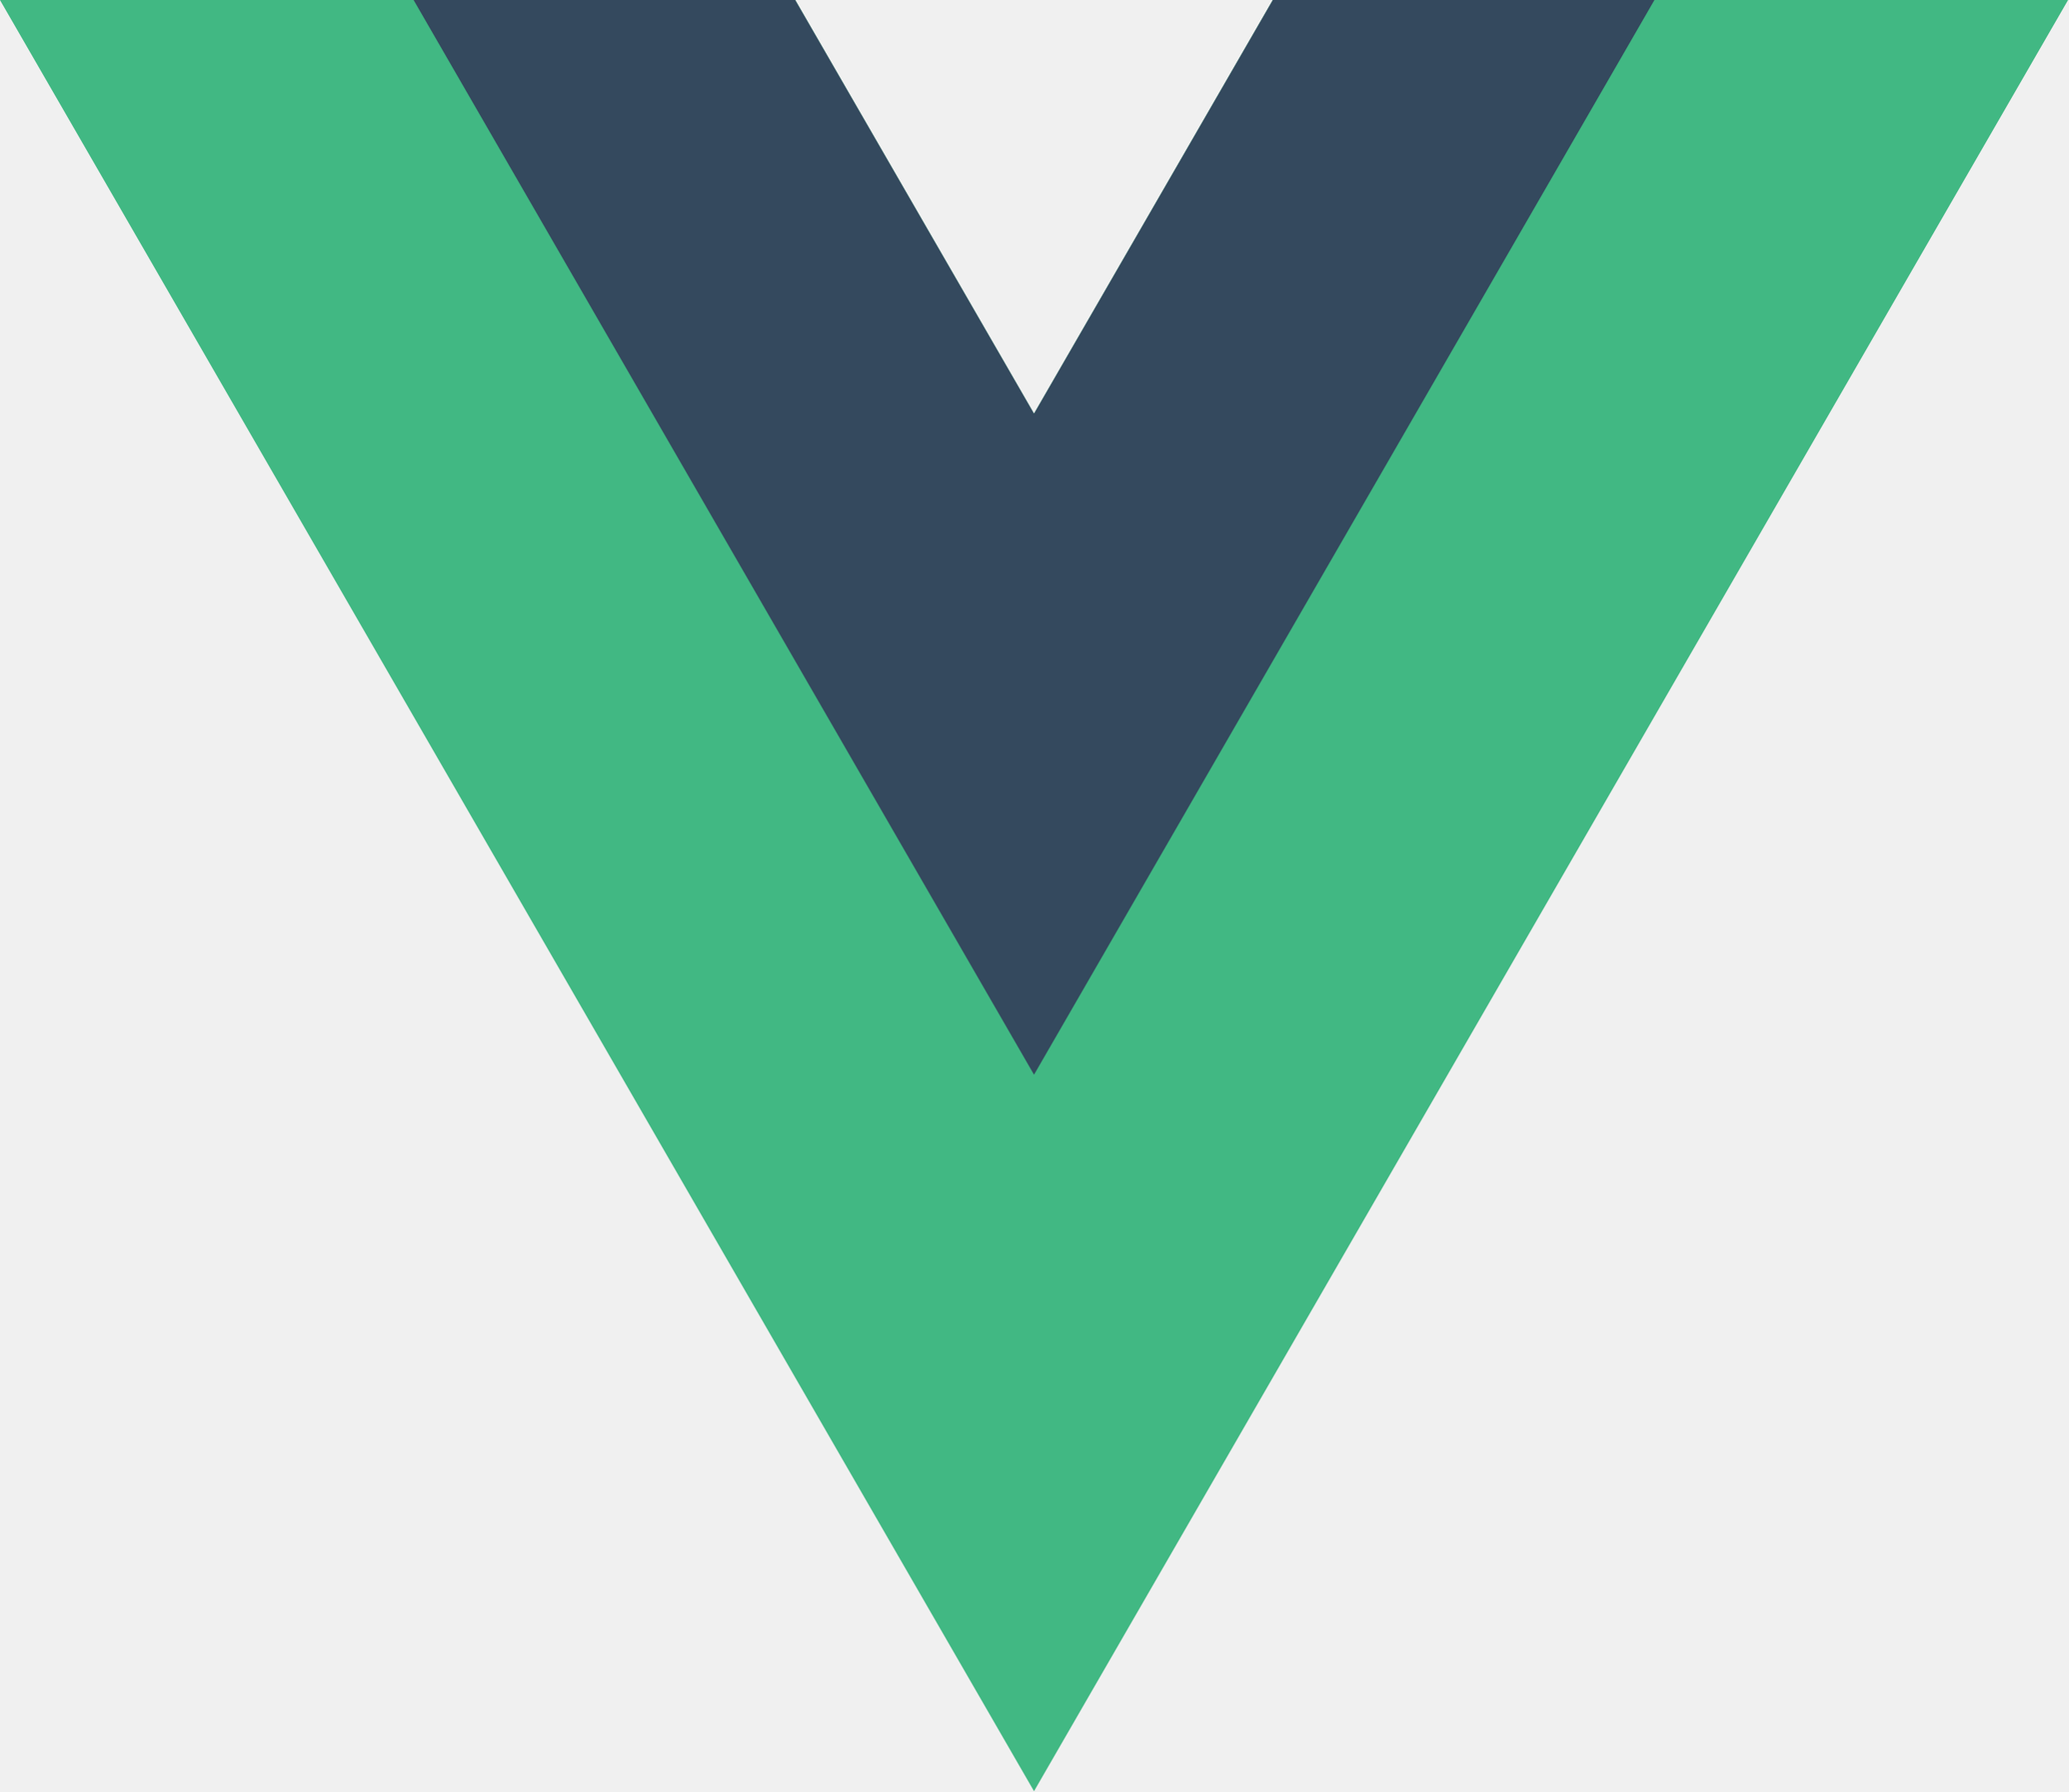
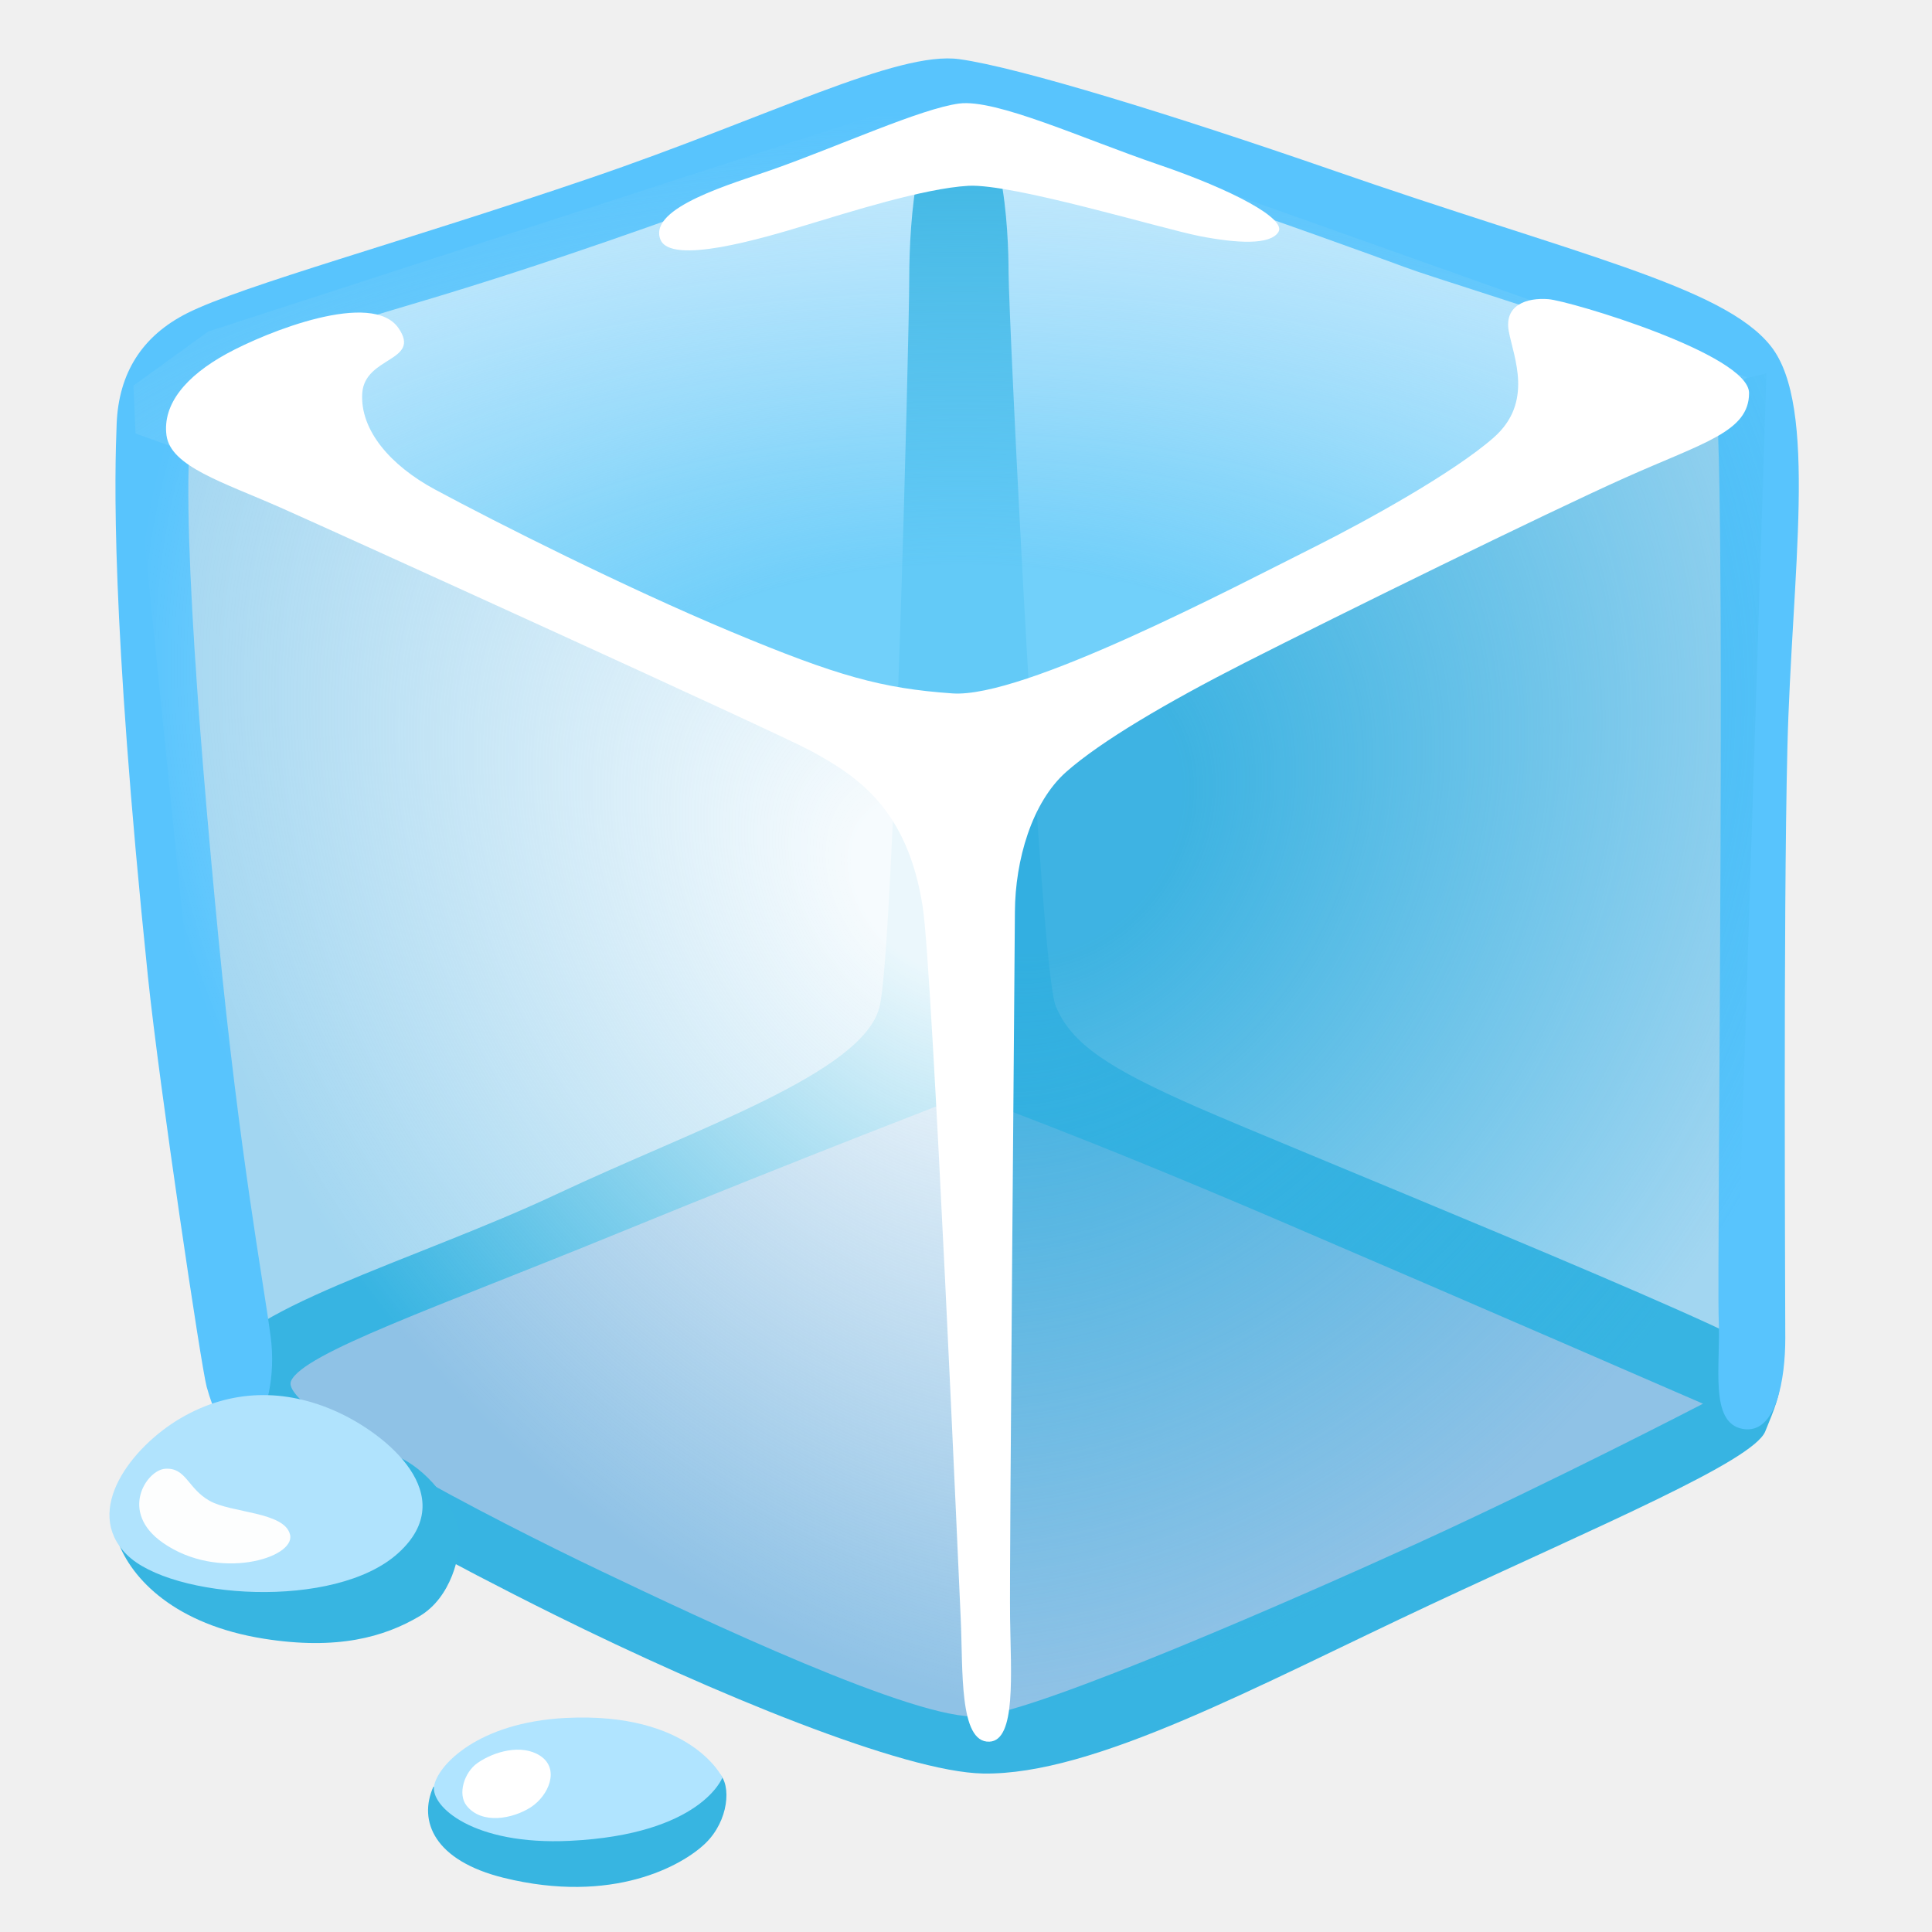
- <svg xmlns="http://www.w3.org/2000/svg" viewBox="0 0 261.76 226.69">
-   <path d="M161.096.001l-30.225 52.351L100.647.001H-.005l130.877 226.688L261.749.001z" fill="#41b883" />
-   <path d="M161.096.001l-30.225 52.351L100.647.001H52.346l78.526 136.01L209.398.001z" fill="#34495e" />
+ <svg xmlns="http://www.w3.org/2000/svg" width="32" height="32" viewBox="0 0 128 128">
+   <path fill="#FFF" d="M63.03 5.38L16.79 20.85l-6.58 3.79l-.83 24.84l5.95 43.37l30.91 16.7l19.7 7.1l14.53-5.95l34.17-15.67s3.34-.27 1.78-5.38s.42-53.34.42-53.34l.18-11.58s-.02-2.73-9.07-4.71S63.03 5.38 63.03 5.38z" opacity=".5" />
+   <path fill="#7EC8EE" d="m9.31 25.82l54.45 24.9l52.26-23.8s.27 63.47-.55 63.75c-.41.14-51.16-19.7-51.16-19.7l-49.79 19.7l-4.93-54.73l-.28-10.12z" opacity=".7" />
+   <path fill="#63ABDE" d="m65.95 116.65l-25.45-9.3l-25.17-14.5l-.82-2.19l47.88-21.62l53.08 21.62l-.82 4.38l-21.61 10.39z" opacity=".7" />
+   <path fill="#B0E4FF" d="M62.94 5.02L15.33 21.16l-6.02 4.66l8.21 3.83L61.57 48.8l3.56-.55l50.89-24.35z" opacity=".7" />
+   <path fill="#37B4E2" d="M116.84 89.59c-1.5-1.5-31.75-13.7-37.53-16.24c-5.78-2.54-8.33-4.16-9.37-6.71s-3.12-45.8-3.12-48.57s-.33-10.85-3.46-10.86c-2.57-.01-3.12 7.34-3.12 11.19c0 3.85-1.03 44.81-1.98 48.35c-1.16 4.36-12.04 7.97-21.39 12.37c-9.36 4.4-21.84 7.83-22.36 11.53c-.51 3.7 2.06 4.62 6.83 7.92c1.95 1.35 8.17 4.83 15.41 8.42c10.49 5.2 23.16 10.42 28.38 10.51c7.35.13 18.19-5.83 29.67-11.2c11.27-5.27 21.34-9.5 22.15-11.46c1.25-3.01 1.4-3.75-.11-5.25zm-22.96 12.67c-7.5 3.42-24.98 11.1-29.03 11.45c-4.05.35-18.52-6.52-24.98-9.6c-7.29-3.47-21.39-10.76-20.59-12.61c.81-1.85 9.6-4.86 21.74-9.83c12.14-4.97 23.01-9.14 23.01-9.14s7.52 2.68 20.7 8.33C97.68 86.41 112.83 93 112.83 93s-9.81 5.09-18.95 9.26z" />
+   <path fill="#58C4FD" d="M63.56 3.92c-4.11-.57-12.68 3.86-24.4 7.86c-12.51 4.27-23.06 7.12-26.74 8.96c-3.03 1.52-4.55 4-4.69 7.31c-.13 3.3-.41 12.67 2.07 36.65c.76 7.3 3.53 25.86 3.89 27.17c1.85 6.73 4.93 1.91 4.24-3.33c-.49-3.7-2.07-12.13-3.45-26.33s-2.76-32.11-1.52-35.15s9.19-5.38 14.75-7.03c17.23-5.1 32.53-11.85 35.84-11.85s25.77 8.13 29.5 9.51c3.72 1.38 19.71 5.93 20.54 8.13s.14 58.58.28 61.61c.14 3.03-.65 6.83 1.59 7.24c2.25.4 2.82-3.38 2.82-6s-.14-27.7.14-39.14c.28-11.44 2.07-22.6-1.1-26.6s-12.96-6.06-29.22-11.72C77.96 7.7 67.55 4.47 63.56 3.92z" />
+   <radialGradient id="notoIce0" cx="61.845" cy="58.67" r="46.169" gradientTransform="matrix(-.7728 .6347 -.8463 -1.0304 159.288 79.872)" gradientUnits="userSpaceOnUse">
+     <stop offset=".1" stop-color="#FFF" stop-opacity=".9" />
+     <stop offset="1" stop-color="#FCFCFC" stop-opacity="0" />
+   </radialGradient>
+   <path fill="url(#notoIce0)" d="m15.32 29.69l47.96 21.92l2.48 61.2l-5.36 1.23l-36.54-16.26l-8.53-4.93l-5.74-56.91l1.31-8.31z" />
+   <radialGradient id="notoIce1" cx="69.465" cy="53.845" r="54.634" gradientTransform="matrix(.8254 .5645 -.6684 .9774 48.117 -37.996)" gradientUnits="userSpaceOnUse">
+     <stop offset=".152" stop-color="#32AFE0" stop-opacity=".9" />
+     <stop offset=".963" stop-color="#32AFE0" stop-opacity="0" />
+   </radialGradient>
+   <path fill="url(#notoIce1)" d="m64.52 51.89l.97 63.54l43.41-17.51l6.48-4.55l-.37-5.52l2.02-63.12l-6.61 1.66z" />
+   <radialGradient id="notoIce2" cx="63.646" cy="49.481" r="47.148" gradientTransform="matrix(-.002 -1 2.0491 -.0041 -37.616 113.33)" gradientUnits="userSpaceOnUse">
+     <stop offset=".256" stop-color="#67CCF9" stop-opacity=".9" />
+     <stop offset=".416" stop-color="#6CCDF9" stop-opacity=".674" />
+     <stop offset=".616" stop-color="#7CD1F9" stop-opacity=".392" />
+     <stop offset=".837" stop-color="#95D8F9" stop-opacity=".081" />
+     <stop offset=".895" stop-color="#9DDAF9" stop-opacity="0" />
+   </radialGradient>
+   <path fill="url(#notoIce2)" d="m15.87 31.2l25.91 11.85l21.71 8.75l51.07-25.7l1.18-1.11L62.67 6.11L13.8 21.96l-4.96 3.59l.14 3.17z" />
+   <path fill="#37B5E1" d="M7.81 102.12c.91 2.5 3.8 5.52 9.68 6.45c4.86.77 7.96-.11 10.3-1.49c2.12-1.25 2.74-4.09 2.65-5.39c-.12-1.63-1.83-4.04-3.8-5.05c-1.98-1.02-19.46 3.76-18.83 5.48z" />
+   <path fill="#B0E3FD" d="M12 93.94c-3.24 1.88-6.55 6.11-3.61 9.05s13.82 3.71 18-.1c4.19-3.8-.77-7.89-4.14-9.39s-6.93-1.49-10.25.44z" />
+   <path fill="#FDFEFE" d="M10.94 97.31c-1.22.08-3.09 2.86-.14 4.91c3.66 2.55 8.76 1.01 8.42-.53s-3.9-1.44-5.34-2.26c-1.45-.82-1.55-2.22-2.94-2.12z" />
+   <path fill="#37B5E1" d="M28.71 118.38c-1.01 2.27.05 4.89 4.66 6.03c7.22 1.78 11.83-.8 13.37-2.29c1.54-1.49 1.73-3.85.91-4.62c-.82-.76-18.94.88-18.94.88z" />
+   <path fill="#B0E4FF" d="M37.46 113.82c-5.82.3-8.46 3.15-8.7 4.5c-.24 1.35 2.58 3.95 8.99 3.64c8.71-.42 10.11-4.19 10.11-4.19s-2.07-4.38-10.4-3.95z" />
+   <path fill="#FFF" d="M35.78 116.32c-1.22-.79-3.03-.29-4.14.48c-.89.62-1.34 2.07-.72 2.84c1.01 1.25 3.03.87 4.24.1c1.19-.77 1.96-2.55.62-3.42zm-9.37-94.57c-1.74-2.56-8.72.22-11.4 1.69s-4.25 3.33-3.98 5.4s3.76 3.11 7.58 4.8c3.82 1.69 32.87 14.9 35.06 16.08c3.12 1.69 6.47 3.86 7.47 10.41c.65 4.31 2.44 45.69 2.51 47.11c.16 3.36-.13 8.23 1.9 8.15c1.78-.07 1.42-4.5 1.37-8.21c-.05-3.71.31-44.05.32-46.78c.02-3.41 1.12-7.25 3.41-9.27s6.64-4.58 11.8-7.21c6.18-3.14 19.97-9.92 25.2-12.26s8.23-3.05 8.23-5.62s-11.89-6.11-13.3-6.22c-1.42-.11-2.94.38-2.62 2.13c.33 1.74 1.66 4.71-1.01 7.05s-8.45 5.52-11.75 7.18c-5.69 2.85-19.41 10.09-24.1 9.76c-4.69-.33-7.63-1.15-14.67-4.09c-7.03-2.94-15.49-7.2-19.63-9.43c-2.94-1.59-4.96-3.93-4.8-6.38c.18-2.44 3.92-2.08 2.41-4.29zm17.34-5.89c.67 1.73 6.71-.05 9.6-.93c2.89-.87 7.85-2.45 10.8-2.62c2.94-.16 12.81 2.84 15.32 3.33c2.51.49 4.69.6 5.23-.27s-3-2.78-7.96-4.47S66 6.54 63.54 6.86c-2.54.34-7.99 2.83-12.32 4.36c-2.62.93-8.29 2.51-7.47 4.64z" />
</svg>
